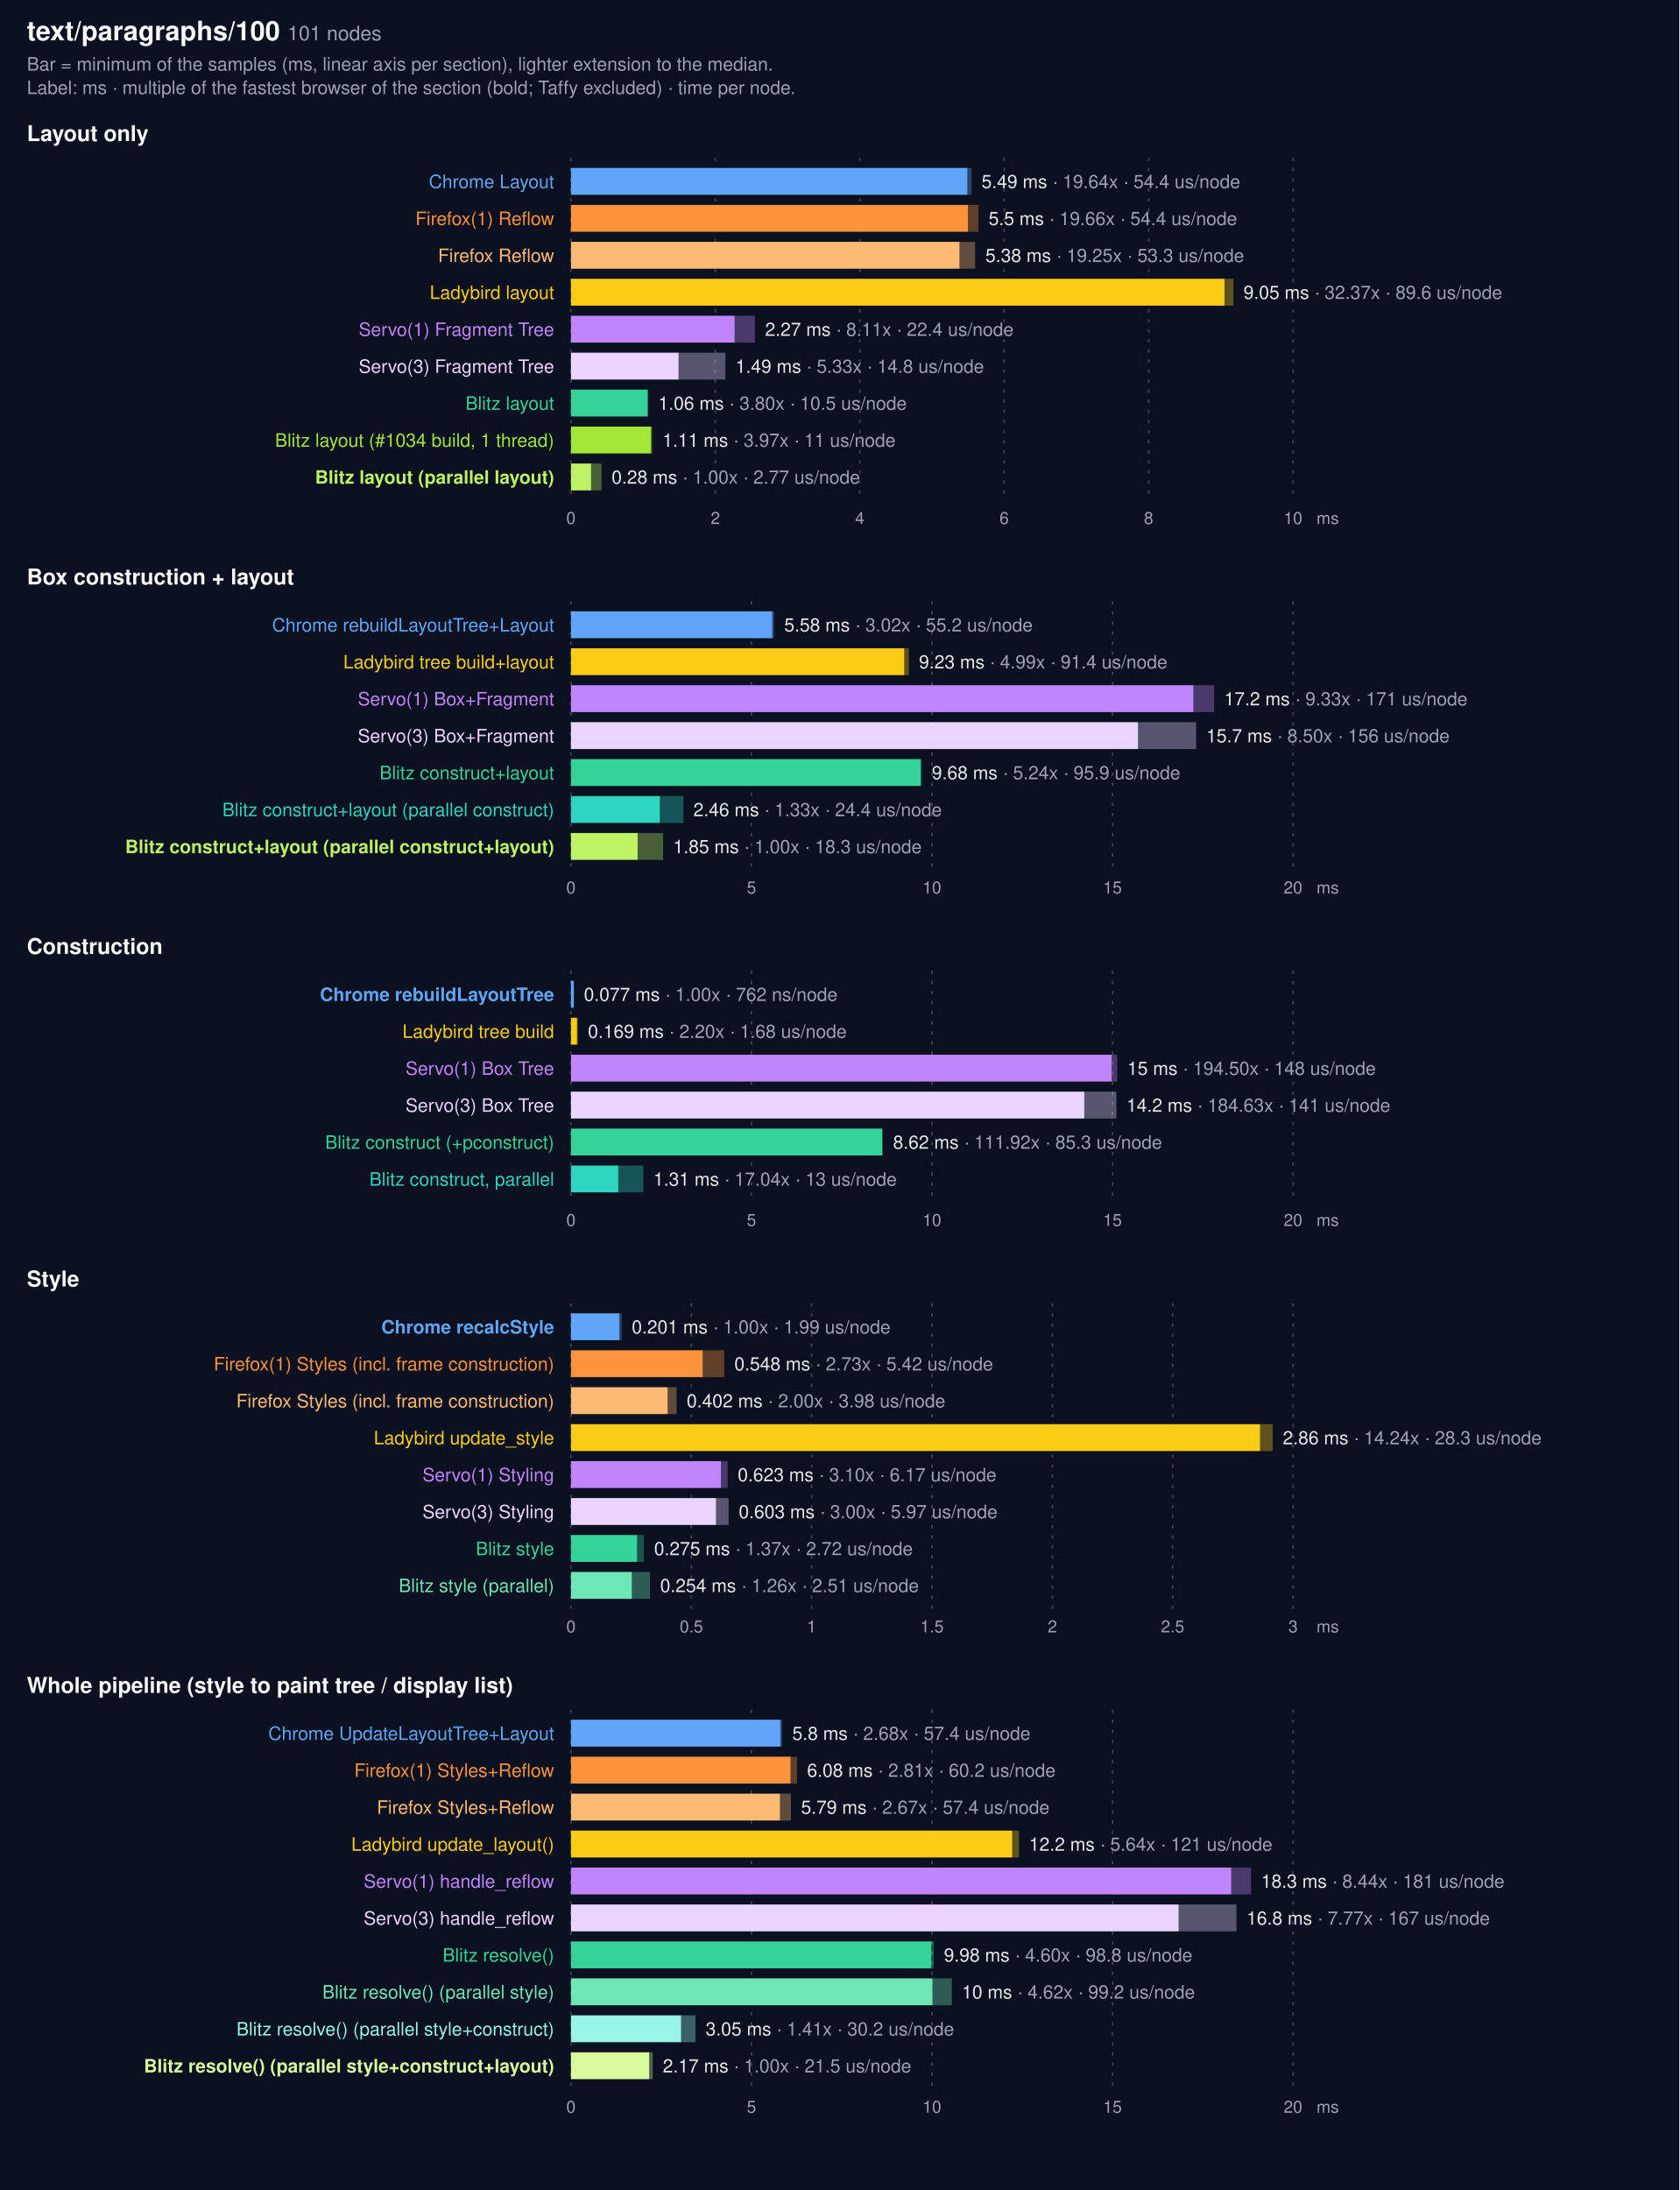
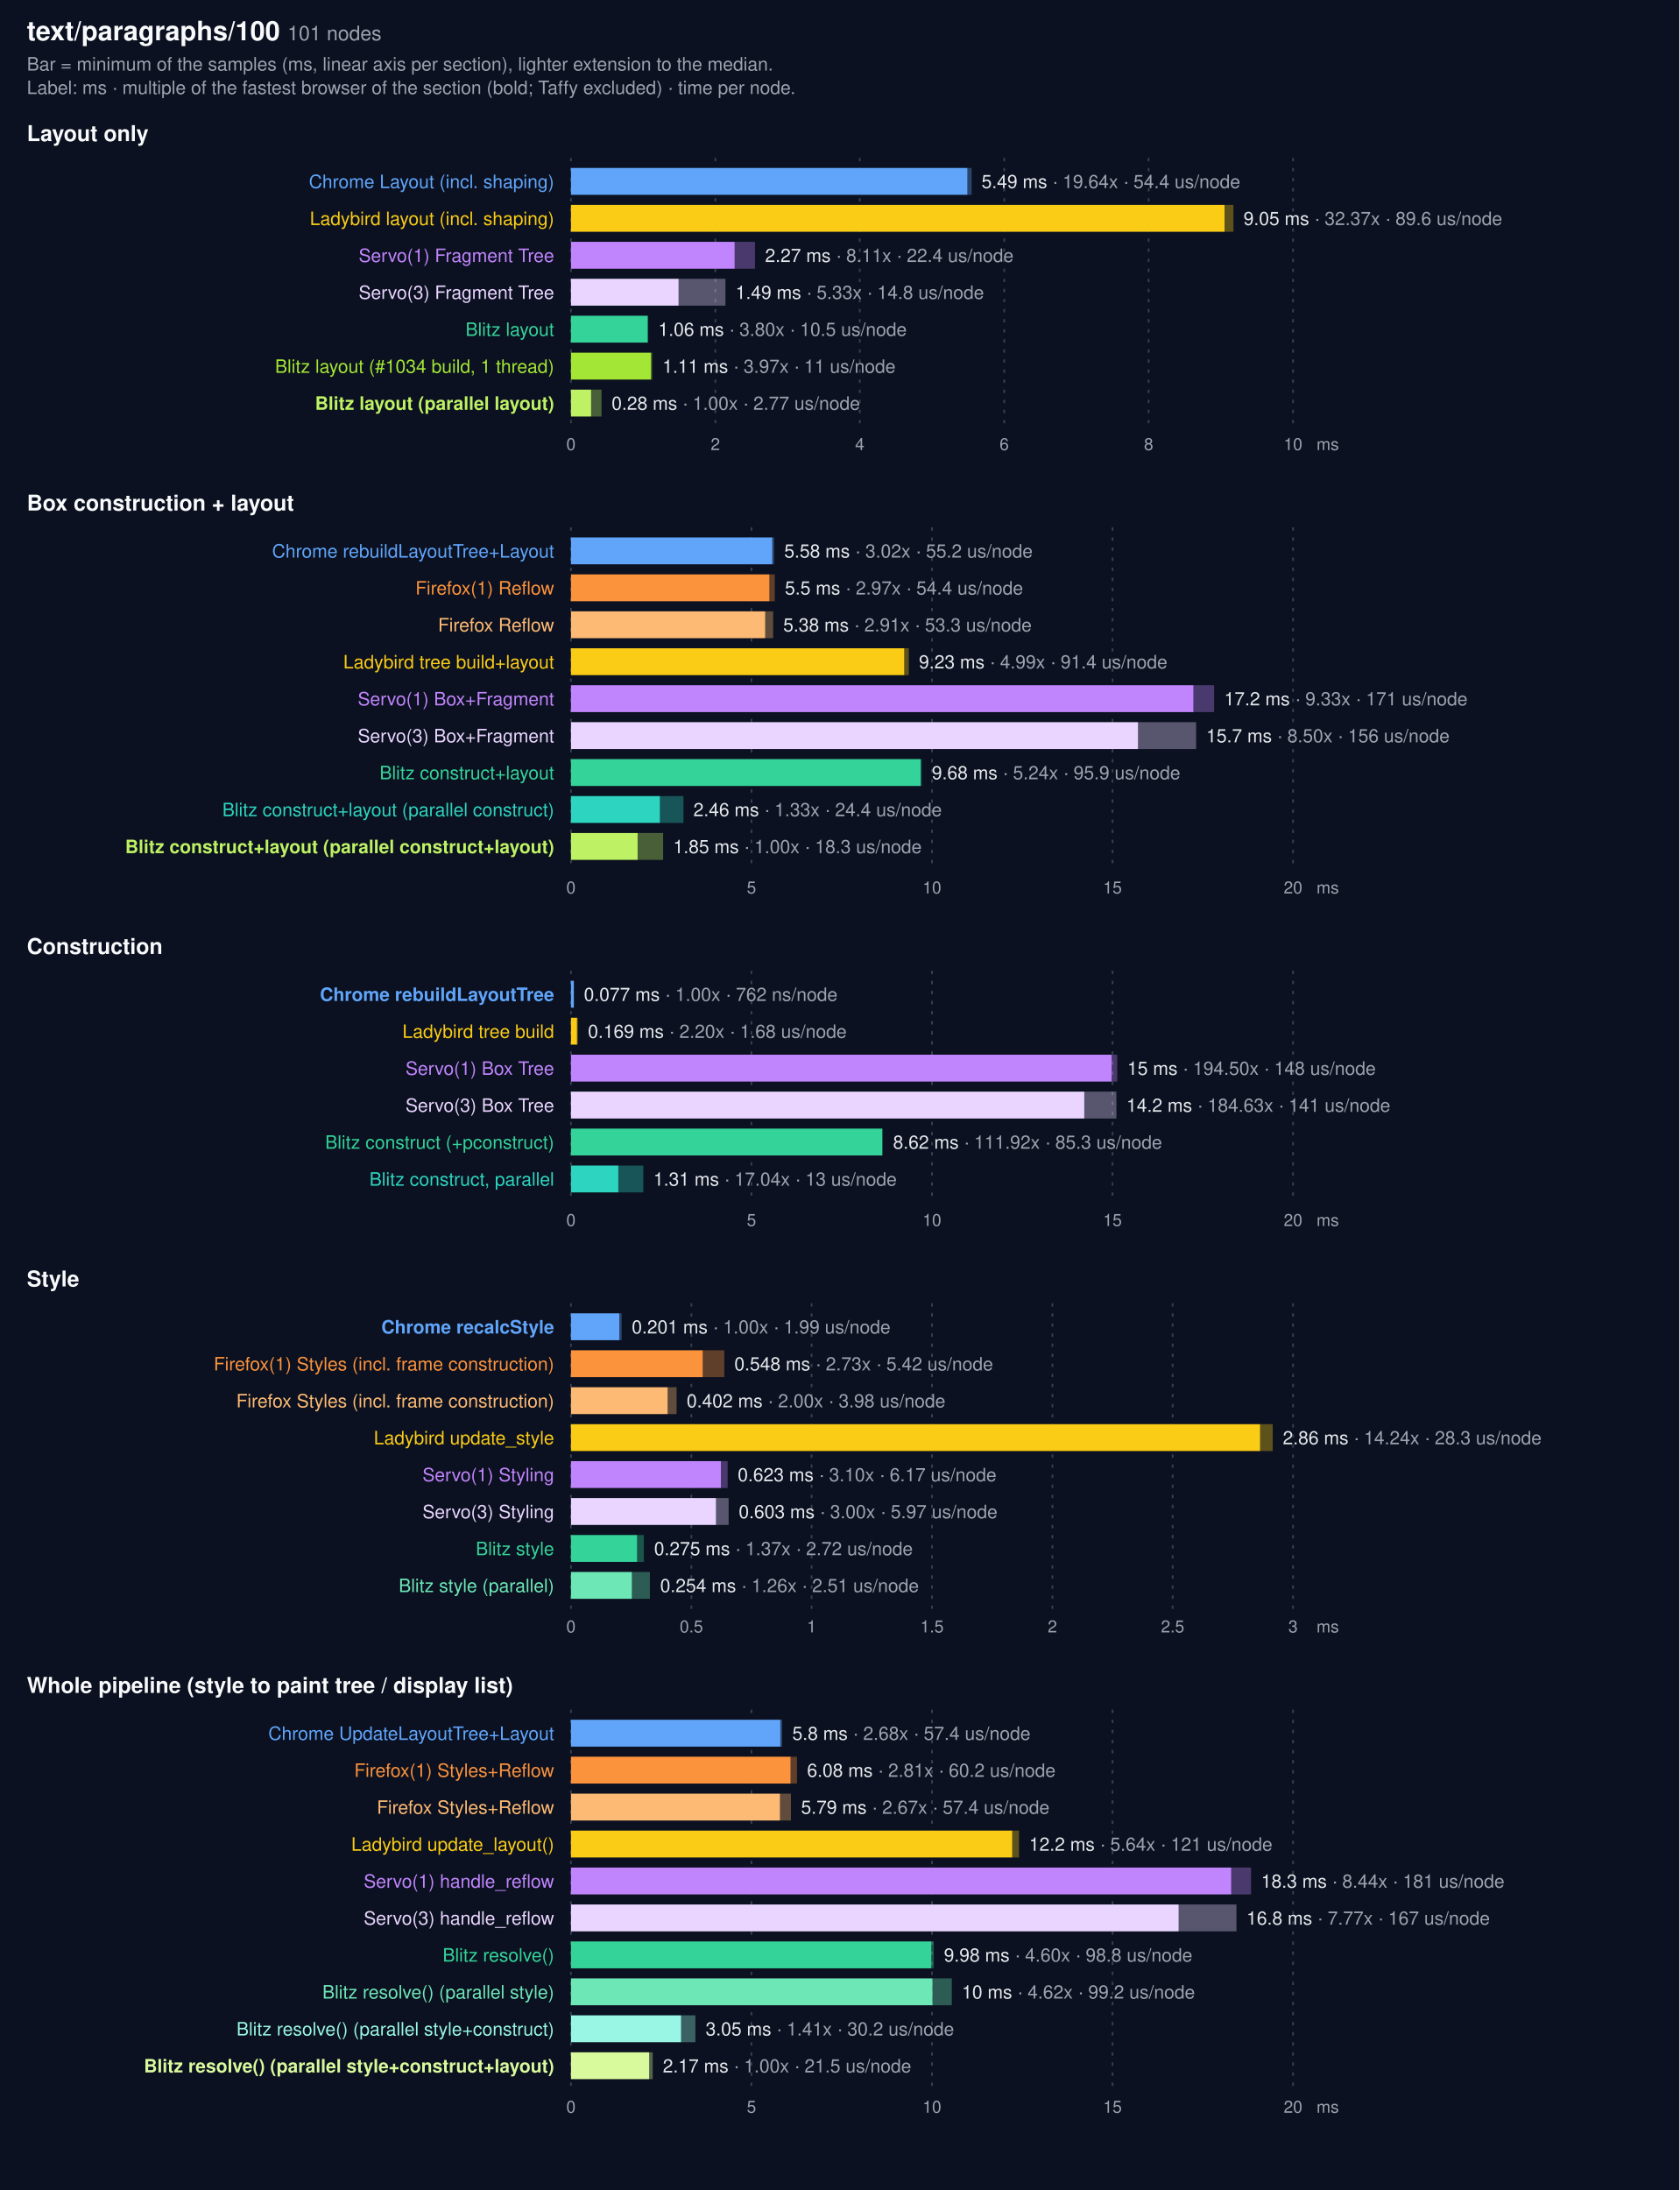
<svg xmlns="http://www.w3.org/2000/svg" width="1000" height="1304" viewBox="0 0 1000 1304" font-family="system-ui, -apple-system, Segoe UI, Helvetica, Arial, sans-serif">
  <rect width="1000" height="1304" fill="#0b1120" />
  <text x="16" y="24" fill="#f9fafb" font-size="16" font-weight="600">text/paragraphs/100 <tspan fill="#9ca3af" font-size="12" font-weight="400">101 nodes</tspan>
  </text>
  <text x="16" y="42" fill="#9ca3af" font-size="11">Bar = minimum of the samples (ms, linear axis per section), lighter extension to the median.</text>
  <text x="16" y="56" fill="#9ca3af" font-size="11">Label: ms · multiple of the fastest browser of the section (bold; Taffy excluded) · time per node.</text>
  <text x="16" y="84" fill="#f9fafb" font-size="13" font-weight="600">Layout only</text>
-   <line x1="340.0" x2="340.0" y1="94" y2="298" stroke="#374151" stroke-dasharray="2 4" />
-   <text x="340.0" y="312" fill="#9ca3af" font-size="10" text-anchor="middle">0</text>
-   <line x1="426.0" x2="426.0" y1="94" y2="298" stroke="#374151" stroke-dasharray="2 4" />
-   <text x="426.0" y="312" fill="#9ca3af" font-size="10" text-anchor="middle">2</text>
-   <line x1="512.0" x2="512.0" y1="94" y2="298" stroke="#374151" stroke-dasharray="2 4" />
-   <text x="512.0" y="312" fill="#9ca3af" font-size="10" text-anchor="middle">4</text>
-   <line x1="598.0" x2="598.0" y1="94" y2="298" stroke="#374151" stroke-dasharray="2 4" />
-   <text x="598.0" y="312" fill="#9ca3af" font-size="10" text-anchor="middle">6</text>
-   <line x1="684.0" x2="684.0" y1="94" y2="298" stroke="#374151" stroke-dasharray="2 4" />
-   <text x="684.0" y="312" fill="#9ca3af" font-size="10" text-anchor="middle">8</text>
-   <line x1="770.0" x2="770.0" y1="94" y2="298" stroke="#374151" stroke-dasharray="2 4" />
-   <text x="770.0" y="312" fill="#9ca3af" font-size="10" text-anchor="middle">10</text>
-   <text x="784" y="312" fill="#9ca3af" font-size="10">ms</text>
-   <text x="330" y="112" fill="#60a5fa" font-size="11" text-anchor="end">Chrome Layout</text>
+   <line x1="340.0" x2="340.0" y1="94" y2="254" stroke="#374151" stroke-dasharray="2 4" />
+   <text x="340.0" y="268" fill="#9ca3af" font-size="10" text-anchor="middle">0</text>
+   <line x1="426.0" x2="426.0" y1="94" y2="254" stroke="#374151" stroke-dasharray="2 4" />
+   <text x="426.0" y="268" fill="#9ca3af" font-size="10" text-anchor="middle">2</text>
+   <line x1="512.0" x2="512.0" y1="94" y2="254" stroke="#374151" stroke-dasharray="2 4" />
+   <text x="512.0" y="268" fill="#9ca3af" font-size="10" text-anchor="middle">4</text>
+   <line x1="598.0" x2="598.0" y1="94" y2="254" stroke="#374151" stroke-dasharray="2 4" />
+   <text x="598.0" y="268" fill="#9ca3af" font-size="10" text-anchor="middle">6</text>
+   <line x1="684.0" x2="684.0" y1="94" y2="254" stroke="#374151" stroke-dasharray="2 4" />
+   <text x="684.0" y="268" fill="#9ca3af" font-size="10" text-anchor="middle">8</text>
+   <line x1="770.0" x2="770.0" y1="94" y2="254" stroke="#374151" stroke-dasharray="2 4" />
+   <text x="770.0" y="268" fill="#9ca3af" font-size="10" text-anchor="middle">10</text>
+   <text x="784" y="268" fill="#9ca3af" font-size="10">ms</text>
+   <text x="330" y="112" fill="#60a5fa" font-size="11" text-anchor="end">Chrome Layout (incl. shaping)</text>
  <rect x="340" y="100" width="236.1" height="16" fill="#60a5fa" />
  <rect x="576.1" y="100" width="2.5" height="16" fill="#60a5fa" opacity="0.35" />
  <text x="584.5" y="112" fill="#e5e7eb" font-size="11">5.49 ms <tspan fill="#9ca3af">· 19.64x · 54.4 us/node</tspan>
  </text>
-   <text x="330" y="134" fill="#fb923c" font-size="11" text-anchor="end">Firefox(1) Reflow</text>
-   <rect x="340" y="122" width="236.4" height="16" fill="#fb923c" />
-   <rect x="576.4" y="122" width="6.3" height="16" fill="#fb923c" opacity="0.35" />
-   <text x="588.7" y="134" fill="#e5e7eb" font-size="11">5.5 ms <tspan fill="#9ca3af">· 19.66x · 54.4 us/node</tspan>
-   </text>
-   <text x="330" y="156" fill="#fdba74" font-size="11" text-anchor="end">Firefox Reflow</text>
-   <rect x="340" y="144" width="231.4" height="16" fill="#fdba74" />
-   <rect x="571.4" y="144" width="9.3" height="16" fill="#fdba74" opacity="0.35" />
-   <text x="586.8" y="156" fill="#e5e7eb" font-size="11">5.38 ms <tspan fill="#9ca3af">· 19.25x · 53.3 us/node</tspan>
-   </text>
-   <text x="330" y="178" fill="#facc15" font-size="11" text-anchor="end">Ladybird layout</text>
-   <rect x="340" y="166" width="389.2" height="16" fill="#facc15" />
-   <rect x="729.2" y="166" width="5.3" height="16" fill="#facc15" opacity="0.35" />
-   <text x="740.5" y="178" fill="#e5e7eb" font-size="11">9.05 ms <tspan fill="#9ca3af">· 32.37x · 89.6 us/node</tspan>
-   </text>
-   <text x="330" y="200" fill="#c084fc" font-size="11" text-anchor="end">Servo(1) Fragment Tree</text>
-   <rect x="340" y="188" width="97.5" height="16" fill="#c084fc" />
-   <rect x="437.5" y="188" width="12.1" height="16" fill="#c084fc" opacity="0.35" />
-   <text x="455.6" y="200" fill="#e5e7eb" font-size="11">2.27 ms <tspan fill="#9ca3af">· 8.11x · 22.4 us/node</tspan>
-   </text>
-   <text x="330" y="222" fill="#e9d5ff" font-size="11" text-anchor="end">Servo(3) Fragment Tree</text>
-   <rect x="340" y="210" width="64.1" height="16" fill="#e9d5ff" />
-   <rect x="404.1" y="210" width="27.9" height="16" fill="#e9d5ff" opacity="0.35" />
-   <text x="438.0" y="222" fill="#e5e7eb" font-size="11">1.49 ms <tspan fill="#9ca3af">· 5.33x · 14.8 us/node</tspan>
-   </text>
-   <text x="330" y="244" fill="#34d399" font-size="11" text-anchor="end">Blitz layout</text>
-   <rect x="340" y="232" width="45.7" height="16" fill="#34d399" />
-   <rect x="385.7" y="232" width="0.3" height="16" fill="#34d399" opacity="0.35" />
-   <text x="392.0" y="244" fill="#e5e7eb" font-size="11">1.06 ms <tspan fill="#9ca3af">· 3.80x · 10.5 us/node</tspan>
-   </text>
-   <text x="330" y="266" fill="#a3e635" font-size="11" text-anchor="end">Blitz layout (#1034 build, 1 thread)</text>
-   <rect x="340" y="254" width="47.7" height="16" fill="#a3e635" />
-   <rect x="387.7" y="254" width="0.7" height="16" fill="#a3e635" opacity="0.35" />
-   <text x="394.5" y="266" fill="#e5e7eb" font-size="11">1.11 ms <tspan fill="#9ca3af">· 3.97x · 11 us/node</tspan>
-   </text>
-   <text x="330" y="288" fill="#bef264" font-size="11" text-anchor="end" font-weight="700">Blitz layout (parallel layout)</text>
-   <rect x="340" y="276" width="12.0" height="16" fill="#bef264" />
-   <rect x="352.0" y="276" width="6.2" height="16" fill="#bef264" opacity="0.35" />
-   <text x="364.2" y="288" fill="#e5e7eb" font-size="11">0.28 ms <tspan fill="#9ca3af">· 1.00x · 2.77 us/node</tspan>
-   </text>
-   <text x="16" y="348" fill="#f9fafb" font-size="13" font-weight="600">Box construction + layout</text>
-   <line x1="340.0" x2="340.0" y1="358" y2="518" stroke="#374151" stroke-dasharray="2 4" />
+   <text x="330" y="134" fill="#facc15" font-size="11" text-anchor="end">Ladybird layout (incl. shaping)</text>
+   <rect x="340" y="122" width="389.2" height="16" fill="#facc15" />
+   <rect x="729.2" y="122" width="5.3" height="16" fill="#facc15" opacity="0.35" />
+   <text x="740.5" y="134" fill="#e5e7eb" font-size="11">9.05 ms <tspan fill="#9ca3af">· 32.37x · 89.6 us/node</tspan>
+   </text>
+   <text x="330" y="156" fill="#c084fc" font-size="11" text-anchor="end">Servo(1) Fragment Tree</text>
+   <rect x="340" y="144" width="97.5" height="16" fill="#c084fc" />
+   <rect x="437.5" y="144" width="12.1" height="16" fill="#c084fc" opacity="0.35" />
+   <text x="455.6" y="156" fill="#e5e7eb" font-size="11">2.27 ms <tspan fill="#9ca3af">· 8.11x · 22.4 us/node</tspan>
+   </text>
+   <text x="330" y="178" fill="#e9d5ff" font-size="11" text-anchor="end">Servo(3) Fragment Tree</text>
+   <rect x="340" y="166" width="64.1" height="16" fill="#e9d5ff" />
+   <rect x="404.1" y="166" width="27.9" height="16" fill="#e9d5ff" opacity="0.35" />
+   <text x="438.0" y="178" fill="#e5e7eb" font-size="11">1.49 ms <tspan fill="#9ca3af">· 5.33x · 14.8 us/node</tspan>
+   </text>
+   <text x="330" y="200" fill="#34d399" font-size="11" text-anchor="end">Blitz layout</text>
+   <rect x="340" y="188" width="45.7" height="16" fill="#34d399" />
+   <rect x="385.7" y="188" width="0.3" height="16" fill="#34d399" opacity="0.35" />
+   <text x="392.0" y="200" fill="#e5e7eb" font-size="11">1.06 ms <tspan fill="#9ca3af">· 3.80x · 10.5 us/node</tspan>
+   </text>
+   <text x="330" y="222" fill="#a3e635" font-size="11" text-anchor="end">Blitz layout (#1034 build, 1 thread)</text>
+   <rect x="340" y="210" width="47.7" height="16" fill="#a3e635" />
+   <rect x="387.7" y="210" width="0.7" height="16" fill="#a3e635" opacity="0.35" />
+   <text x="394.5" y="222" fill="#e5e7eb" font-size="11">1.11 ms <tspan fill="#9ca3af">· 3.97x · 11 us/node</tspan>
+   </text>
+   <text x="330" y="244" fill="#bef264" font-size="11" text-anchor="end" font-weight="700">Blitz layout (parallel layout)</text>
+   <rect x="340" y="232" width="12.0" height="16" fill="#bef264" />
+   <rect x="352.0" y="232" width="6.2" height="16" fill="#bef264" opacity="0.35" />
+   <text x="364.2" y="244" fill="#e5e7eb" font-size="11">0.28 ms <tspan fill="#9ca3af">· 1.00x · 2.77 us/node</tspan>
+   </text>
+   <text x="16" y="304" fill="#f9fafb" font-size="13" font-weight="600">Box construction + layout</text>
+   <line x1="340.0" x2="340.0" y1="314" y2="518" stroke="#374151" stroke-dasharray="2 4" />
  <text x="340.0" y="532" fill="#9ca3af" font-size="10" text-anchor="middle">0</text>
-   <line x1="447.5" x2="447.5" y1="358" y2="518" stroke="#374151" stroke-dasharray="2 4" />
+   <line x1="447.5" x2="447.5" y1="314" y2="518" stroke="#374151" stroke-dasharray="2 4" />
  <text x="447.5" y="532" fill="#9ca3af" font-size="10" text-anchor="middle">5</text>
-   <line x1="555.0" x2="555.0" y1="358" y2="518" stroke="#374151" stroke-dasharray="2 4" />
+   <line x1="555.0" x2="555.0" y1="314" y2="518" stroke="#374151" stroke-dasharray="2 4" />
  <text x="555.0" y="532" fill="#9ca3af" font-size="10" text-anchor="middle">10</text>
-   <line x1="662.5" x2="662.5" y1="358" y2="518" stroke="#374151" stroke-dasharray="2 4" />
+   <line x1="662.5" x2="662.5" y1="314" y2="518" stroke="#374151" stroke-dasharray="2 4" />
  <text x="662.5" y="532" fill="#9ca3af" font-size="10" text-anchor="middle">15</text>
-   <line x1="770.0" x2="770.0" y1="358" y2="518" stroke="#374151" stroke-dasharray="2 4" />
+   <line x1="770.0" x2="770.0" y1="314" y2="518" stroke="#374151" stroke-dasharray="2 4" />
  <text x="770.0" y="532" fill="#9ca3af" font-size="10" text-anchor="middle">20</text>
  <text x="784" y="532" fill="#9ca3af" font-size="10">ms</text>
-   <text x="330" y="376" fill="#60a5fa" font-size="11" text-anchor="end">Chrome rebuildLayoutTree+Layout</text>
-   <rect x="340" y="364" width="119.9" height="16" fill="#60a5fa" />
-   <rect x="459.9" y="364" width="1.1" height="16" fill="#60a5fa" opacity="0.35" />
-   <text x="467.0" y="376" fill="#e5e7eb" font-size="11">5.58 ms <tspan fill="#9ca3af">· 3.02x · 55.2 us/node</tspan>
+   <text x="330" y="332" fill="#60a5fa" font-size="11" text-anchor="end">Chrome rebuildLayoutTree+Layout</text>
+   <rect x="340" y="320" width="119.9" height="16" fill="#60a5fa" />
+   <rect x="459.9" y="320" width="1.1" height="16" fill="#60a5fa" opacity="0.35" />
+   <text x="467.0" y="332" fill="#e5e7eb" font-size="11">5.58 ms <tspan fill="#9ca3af">· 3.02x · 55.2 us/node</tspan>
+   </text>
+   <text x="330" y="354" fill="#fb923c" font-size="11" text-anchor="end">Firefox(1) Reflow</text>
+   <rect x="340" y="342" width="118.2" height="16" fill="#fb923c" />
+   <rect x="458.2" y="342" width="3.2" height="16" fill="#fb923c" opacity="0.35" />
+   <text x="467.4" y="354" fill="#e5e7eb" font-size="11">5.5 ms <tspan fill="#9ca3af">· 2.97x · 54.4 us/node</tspan>
+   </text>
+   <text x="330" y="376" fill="#fdba74" font-size="11" text-anchor="end">Firefox Reflow</text>
+   <rect x="340" y="364" width="115.7" height="16" fill="#fdba74" />
+   <rect x="455.7" y="364" width="4.7" height="16" fill="#fdba74" opacity="0.35" />
+   <text x="466.4" y="376" fill="#e5e7eb" font-size="11">5.38 ms <tspan fill="#9ca3af">· 2.91x · 53.3 us/node</tspan>
  </text>
  <text x="330" y="398" fill="#facc15" font-size="11" text-anchor="end">Ladybird tree build+layout</text>
  <rect x="340" y="386" width="198.5" height="16" fill="#facc15" />
  <rect x="538.5" y="386" width="2.7" height="16" fill="#facc15" opacity="0.35" />
  <text x="547.2" y="398" fill="#e5e7eb" font-size="11">9.23 ms <tspan fill="#9ca3af">· 4.99x · 91.4 us/node</tspan>
  </text>
  <text x="330" y="420" fill="#c084fc" font-size="11" text-anchor="end">Servo(1) Box+Fragment</text>
  <rect x="340" y="408" width="370.7" height="16" fill="#c084fc" />
  <rect x="710.7" y="408" width="12.3" height="16" fill="#c084fc" opacity="0.35" />
  <text x="729.0" y="420" fill="#e5e7eb" font-size="11">17.2 ms <tspan fill="#9ca3af">· 9.33x · 171 us/node</tspan>
  </text>
  <text x="330" y="442" fill="#e9d5ff" font-size="11" text-anchor="end">Servo(3) Box+Fragment</text>
  <rect x="340" y="430" width="337.7" height="16" fill="#e9d5ff" />
  <rect x="677.7" y="430" width="34.6" height="16" fill="#e9d5ff" opacity="0.35" />
  <text x="718.3" y="442" fill="#e5e7eb" font-size="11">15.7 ms <tspan fill="#9ca3af">· 8.50x · 156 us/node</tspan>
  </text>
  <text x="330" y="464" fill="#34d399" font-size="11" text-anchor="end">Blitz construct+layout</text>
  <rect x="340" y="452" width="208.2" height="16" fill="#34d399" />
  <rect x="548.2" y="452" width="0.7" height="16" fill="#34d399" opacity="0.35" />
  <text x="554.9" y="464" fill="#e5e7eb" font-size="11">9.68 ms <tspan fill="#9ca3af">· 5.24x · 95.9 us/node</tspan>
  </text>
  <text x="330" y="486" fill="#2dd4bf" font-size="11" text-anchor="end">Blitz construct+layout (parallel construct)</text>
  <rect x="340" y="474" width="53.0" height="16" fill="#2dd4bf" />
  <rect x="393.0" y="474" width="14.0" height="16" fill="#2dd4bf" opacity="0.35" />
  <text x="412.9" y="486" fill="#e5e7eb" font-size="11">2.46 ms <tspan fill="#9ca3af">· 1.33x · 24.4 us/node</tspan>
  </text>
  <text x="330" y="508" fill="#bef264" font-size="11" text-anchor="end" font-weight="700">Blitz construct+layout (parallel construct+layout)</text>
  <rect x="340" y="496" width="39.7" height="16" fill="#bef264" />
  <rect x="379.7" y="496" width="15.2" height="16" fill="#bef264" opacity="0.35" />
  <text x="400.9" y="508" fill="#e5e7eb" font-size="11">1.85 ms <tspan fill="#9ca3af">· 1.00x · 18.3 us/node</tspan>
  </text>
  <text x="16" y="568" fill="#f9fafb" font-size="13" font-weight="600">Construction</text>
  <line x1="340.0" x2="340.0" y1="578" y2="716" stroke="#374151" stroke-dasharray="2 4" />
  <text x="340.0" y="730" fill="#9ca3af" font-size="10" text-anchor="middle">0</text>
  <line x1="447.5" x2="447.5" y1="578" y2="716" stroke="#374151" stroke-dasharray="2 4" />
  <text x="447.5" y="730" fill="#9ca3af" font-size="10" text-anchor="middle">5</text>
  <line x1="555.0" x2="555.0" y1="578" y2="716" stroke="#374151" stroke-dasharray="2 4" />
  <text x="555.0" y="730" fill="#9ca3af" font-size="10" text-anchor="middle">10</text>
  <line x1="662.5" x2="662.5" y1="578" y2="716" stroke="#374151" stroke-dasharray="2 4" />
  <text x="662.5" y="730" fill="#9ca3af" font-size="10" text-anchor="middle">15</text>
  <line x1="770.0" x2="770.0" y1="578" y2="716" stroke="#374151" stroke-dasharray="2 4" />
  <text x="770.0" y="730" fill="#9ca3af" font-size="10" text-anchor="middle">20</text>
  <text x="784" y="730" fill="#9ca3af" font-size="10">ms</text>
  <text x="330" y="596" fill="#60a5fa" font-size="11" text-anchor="end" font-weight="700">Chrome rebuildLayoutTree</text>
  <rect x="340" y="584" width="1.7" height="16" fill="#60a5fa" />
  <rect x="341.7" y="584" width="0.1" height="16" fill="#60a5fa" opacity="0.35" />
  <text x="347.7" y="596" fill="#e5e7eb" font-size="11">0.077 ms <tspan fill="#9ca3af">· 1.00x · 762 ns/node</tspan>
  </text>
  <text x="330" y="618" fill="#facc15" font-size="11" text-anchor="end">Ladybird tree build</text>
  <rect x="340" y="606" width="3.6" height="16" fill="#facc15" />
  <rect x="343.6" y="606" width="0.5" height="16" fill="#facc15" opacity="0.35" />
  <text x="350.1" y="618" fill="#e5e7eb" font-size="11">0.169 ms <tspan fill="#9ca3af">· 2.20x · 1.68 us/node</tspan>
  </text>
  <text x="330" y="640" fill="#c084fc" font-size="11" text-anchor="end">Servo(1) Box Tree</text>
  <rect x="340" y="628" width="322.0" height="16" fill="#c084fc" />
  <rect x="662.0" y="628" width="3.3" height="16" fill="#c084fc" opacity="0.35" />
  <text x="671.3" y="640" fill="#e5e7eb" font-size="11">15 ms <tspan fill="#9ca3af">· 194.50x · 148 us/node</tspan>
  </text>
  <text x="330" y="662" fill="#e9d5ff" font-size="11" text-anchor="end">Servo(3) Box Tree</text>
  <rect x="340" y="650" width="305.7" height="16" fill="#e9d5ff" />
  <rect x="645.7" y="650" width="19.1" height="16" fill="#e9d5ff" opacity="0.35" />
  <text x="670.8" y="662" fill="#e5e7eb" font-size="11">14.2 ms <tspan fill="#9ca3af">· 184.63x · 141 us/node</tspan>
  </text>
  <text x="330" y="684" fill="#34d399" font-size="11" text-anchor="end">Blitz construct (+pconstruct)</text>
  <rect x="340" y="672" width="185.3" height="16" fill="#34d399" />
  <rect x="525.3" y="672" width="0.5" height="16" fill="#34d399" opacity="0.35" />
  <text x="531.8" y="684" fill="#e5e7eb" font-size="11">8.62 ms <tspan fill="#9ca3af">· 111.92x · 85.3 us/node</tspan>
  </text>
  <text x="330" y="706" fill="#2dd4bf" font-size="11" text-anchor="end">Blitz construct, parallel</text>
  <rect x="340" y="694" width="28.2" height="16" fill="#2dd4bf" />
  <rect x="368.2" y="694" width="14.9" height="16" fill="#2dd4bf" opacity="0.35" />
  <text x="389.1" y="706" fill="#e5e7eb" font-size="11">1.31 ms <tspan fill="#9ca3af">· 17.04x · 13 us/node</tspan>
  </text>
  <text x="16" y="766" fill="#f9fafb" font-size="13" font-weight="600">Style</text>
  <line x1="340.0" x2="340.0" y1="776" y2="958" stroke="#374151" stroke-dasharray="2 4" />
  <text x="340.0" y="972" fill="#9ca3af" font-size="10" text-anchor="middle">0</text>
  <line x1="411.7" x2="411.7" y1="776" y2="958" stroke="#374151" stroke-dasharray="2 4" />
  <text x="411.7" y="972" fill="#9ca3af" font-size="10" text-anchor="middle">0.5</text>
  <line x1="483.3" x2="483.3" y1="776" y2="958" stroke="#374151" stroke-dasharray="2 4" />
  <text x="483.3" y="972" fill="#9ca3af" font-size="10" text-anchor="middle">1</text>
  <line x1="555.0" x2="555.0" y1="776" y2="958" stroke="#374151" stroke-dasharray="2 4" />
  <text x="555.0" y="972" fill="#9ca3af" font-size="10" text-anchor="middle">1.5</text>
  <line x1="626.7" x2="626.7" y1="776" y2="958" stroke="#374151" stroke-dasharray="2 4" />
  <text x="626.7" y="972" fill="#9ca3af" font-size="10" text-anchor="middle">2</text>
  <line x1="698.3" x2="698.3" y1="776" y2="958" stroke="#374151" stroke-dasharray="2 4" />
  <text x="698.3" y="972" fill="#9ca3af" font-size="10" text-anchor="middle">2.5</text>
  <line x1="770.0" x2="770.0" y1="776" y2="958" stroke="#374151" stroke-dasharray="2 4" />
  <text x="770.0" y="972" fill="#9ca3af" font-size="10" text-anchor="middle">3</text>
  <text x="784" y="972" fill="#9ca3af" font-size="10">ms</text>
  <text x="330" y="794" fill="#60a5fa" font-size="11" text-anchor="end" font-weight="700">Chrome recalcStyle</text>
  <rect x="340" y="782" width="28.8" height="16" fill="#60a5fa" />
  <rect x="368.8" y="782" width="1.4" height="16" fill="#60a5fa" opacity="0.35" />
  <text x="376.2" y="794" fill="#e5e7eb" font-size="11">0.201 ms <tspan fill="#9ca3af">· 1.00x · 1.99 us/node</tspan>
  </text>
  <text x="330" y="816" fill="#fb923c" font-size="11" text-anchor="end">Firefox(1) Styles (incl. frame construction)</text>
  <rect x="340" y="804" width="78.5" height="16" fill="#fb923c" />
  <rect x="418.5" y="804" width="12.8" height="16" fill="#fb923c" opacity="0.35" />
  <text x="437.3" y="816" fill="#e5e7eb" font-size="11">0.548 ms <tspan fill="#9ca3af">· 2.73x · 5.42 us/node</tspan>
  </text>
  <text x="330" y="838" fill="#fdba74" font-size="11" text-anchor="end">Firefox Styles (incl. frame construction)</text>
  <rect x="340" y="826" width="57.6" height="16" fill="#fdba74" />
  <rect x="397.6" y="826" width="5.3" height="16" fill="#fdba74" opacity="0.35" />
  <text x="408.9" y="838" fill="#e5e7eb" font-size="11">0.402 ms <tspan fill="#9ca3af">· 2.00x · 3.98 us/node</tspan>
  </text>
  <text x="330" y="860" fill="#facc15" font-size="11" text-anchor="end">Ladybird update_style</text>
  <rect x="340" y="848" width="410.4" height="16" fill="#facc15" />
  <rect x="750.4" y="848" width="7.5" height="16" fill="#facc15" opacity="0.35" />
  <text x="763.9" y="860" fill="#e5e7eb" font-size="11">2.86 ms <tspan fill="#9ca3af">· 14.24x · 28.3 us/node</tspan>
  </text>
  <text x="330" y="882" fill="#c084fc" font-size="11" text-anchor="end">Servo(1) Styling</text>
  <rect x="340" y="870" width="89.3" height="16" fill="#c084fc" />
  <rect x="429.3" y="870" width="4.0" height="16" fill="#c084fc" opacity="0.35" />
  <text x="439.3" y="882" fill="#e5e7eb" font-size="11">0.623 ms <tspan fill="#9ca3af">· 3.10x · 6.17 us/node</tspan>
  </text>
  <text x="330" y="904" fill="#e9d5ff" font-size="11" text-anchor="end">Servo(3) Styling</text>
  <rect x="340" y="892" width="86.4" height="16" fill="#e9d5ff" />
  <rect x="426.4" y="892" width="7.5" height="16" fill="#e9d5ff" opacity="0.35" />
  <text x="439.9" y="904" fill="#e5e7eb" font-size="11">0.603 ms <tspan fill="#9ca3af">· 3.00x · 5.97 us/node</tspan>
  </text>
  <text x="330" y="926" fill="#34d399" font-size="11" text-anchor="end">Blitz style</text>
  <rect x="340" y="914" width="39.4" height="16" fill="#34d399" />
  <rect x="379.4" y="914" width="4.0" height="16" fill="#34d399" opacity="0.35" />
  <text x="389.5" y="926" fill="#e5e7eb" font-size="11">0.275 ms <tspan fill="#9ca3af">· 1.37x · 2.72 us/node</tspan>
  </text>
  <text x="330" y="948" fill="#6ee7b7" font-size="11" text-anchor="end">Blitz style (parallel)</text>
  <rect x="340" y="936" width="36.3" height="16" fill="#6ee7b7" />
  <rect x="376.3" y="936" width="10.7" height="16" fill="#6ee7b7" opacity="0.35" />
  <text x="393.1" y="948" fill="#e5e7eb" font-size="11">0.254 ms <tspan fill="#9ca3af">· 1.26x · 2.51 us/node</tspan>
  </text>
  <text x="16" y="1008" fill="#f9fafb" font-size="13" font-weight="600">Whole pipeline (style to paint tree / display list)</text>
  <line x1="340.0" x2="340.0" y1="1018" y2="1244" stroke="#374151" stroke-dasharray="2 4" />
  <text x="340.0" y="1258" fill="#9ca3af" font-size="10" text-anchor="middle">0</text>
  <line x1="447.5" x2="447.5" y1="1018" y2="1244" stroke="#374151" stroke-dasharray="2 4" />
  <text x="447.5" y="1258" fill="#9ca3af" font-size="10" text-anchor="middle">5</text>
  <line x1="555.0" x2="555.0" y1="1018" y2="1244" stroke="#374151" stroke-dasharray="2 4" />
  <text x="555.0" y="1258" fill="#9ca3af" font-size="10" text-anchor="middle">10</text>
  <line x1="662.5" x2="662.5" y1="1018" y2="1244" stroke="#374151" stroke-dasharray="2 4" />
  <text x="662.5" y="1258" fill="#9ca3af" font-size="10" text-anchor="middle">15</text>
  <line x1="770.0" x2="770.0" y1="1018" y2="1244" stroke="#374151" stroke-dasharray="2 4" />
  <text x="770.0" y="1258" fill="#9ca3af" font-size="10" text-anchor="middle">20</text>
  <text x="784" y="1258" fill="#9ca3af" font-size="10">ms</text>
  <text x="330" y="1036" fill="#60a5fa" font-size="11" text-anchor="end">Chrome UpdateLayoutTree+Layout</text>
  <rect x="340" y="1024" width="124.7" height="16" fill="#60a5fa" />
  <rect x="464.7" y="1024" width="1.1" height="16" fill="#60a5fa" opacity="0.35" />
  <text x="471.8" y="1036" fill="#e5e7eb" font-size="11">5.8 ms <tspan fill="#9ca3af">· 2.68x · 57.4 us/node</tspan>
  </text>
  <text x="330" y="1058" fill="#fb923c" font-size="11" text-anchor="end">Firefox(1) Styles+Reflow</text>
  <rect x="340" y="1046" width="130.8" height="16" fill="#fb923c" />
  <rect x="470.8" y="1046" width="3.8" height="16" fill="#fb923c" opacity="0.35" />
  <text x="480.6" y="1058" fill="#e5e7eb" font-size="11">6.08 ms <tspan fill="#9ca3af">· 2.81x · 60.2 us/node</tspan>
  </text>
  <text x="330" y="1080" fill="#fdba74" font-size="11" text-anchor="end">Firefox Styles+Reflow</text>
  <rect x="340" y="1068" width="124.5" height="16" fill="#fdba74" />
  <rect x="464.5" y="1068" width="6.5" height="16" fill="#fdba74" opacity="0.35" />
  <text x="477.0" y="1080" fill="#e5e7eb" font-size="11">5.79 ms <tspan fill="#9ca3af">· 2.67x · 57.4 us/node</tspan>
  </text>
  <text x="330" y="1102" fill="#facc15" font-size="11" text-anchor="end">Ladybird update_layout()</text>
  <rect x="340" y="1090" width="262.8" height="16" fill="#facc15" />
  <rect x="602.8" y="1090" width="4.0" height="16" fill="#facc15" opacity="0.35" />
  <text x="612.8" y="1102" fill="#e5e7eb" font-size="11">12.2 ms <tspan fill="#9ca3af">· 5.64x · 121 us/node</tspan>
  </text>
  <text x="330" y="1124" fill="#c084fc" font-size="11" text-anchor="end">Servo(1) handle_reflow</text>
  <rect x="340" y="1112" width="393.2" height="16" fill="#c084fc" />
  <rect x="733.2" y="1112" width="11.8" height="16" fill="#c084fc" opacity="0.35" />
  <text x="751.0" y="1124" fill="#e5e7eb" font-size="11">18.3 ms <tspan fill="#9ca3af">· 8.44x · 181 us/node</tspan>
  </text>
  <text x="330" y="1146" fill="#e9d5ff" font-size="11" text-anchor="end">Servo(3) handle_reflow</text>
  <rect x="340" y="1134" width="361.9" height="16" fill="#e9d5ff" />
  <rect x="701.9" y="1134" width="34.4" height="16" fill="#e9d5ff" opacity="0.35" />
  <text x="742.3" y="1146" fill="#e5e7eb" font-size="11">16.8 ms <tspan fill="#9ca3af">· 7.77x · 167 us/node</tspan>
  </text>
  <text x="330" y="1168" fill="#34d399" font-size="11" text-anchor="end">Blitz resolve()</text>
  <rect x="340" y="1156" width="214.6" height="16" fill="#34d399" />
  <rect x="554.6" y="1156" width="1.5" height="16" fill="#34d399" opacity="0.35" />
  <text x="562.1" y="1168" fill="#e5e7eb" font-size="11">9.98 ms <tspan fill="#9ca3af">· 4.60x · 98.8 us/node</tspan>
  </text>
  <text x="330" y="1190" fill="#6ee7b7" font-size="11" text-anchor="end">Blitz resolve() (parallel style)</text>
  <rect x="340" y="1178" width="215.3" height="16" fill="#6ee7b7" />
  <rect x="555.3" y="1178" width="11.5" height="16" fill="#6ee7b7" opacity="0.35" />
  <text x="572.8" y="1190" fill="#e5e7eb" font-size="11">10 ms <tspan fill="#9ca3af">· 4.62x · 99.2 us/node</tspan>
  </text>
  <text x="330" y="1212" fill="#99f6e4" font-size="11" text-anchor="end">Blitz resolve() (parallel style+construct)</text>
  <rect x="340" y="1200" width="65.6" height="16" fill="#99f6e4" />
  <rect x="405.6" y="1200" width="8.5" height="16" fill="#99f6e4" opacity="0.35" />
  <text x="420.2" y="1212" fill="#e5e7eb" font-size="11">3.05 ms <tspan fill="#9ca3af">· 1.41x · 30.2 us/node</tspan>
  </text>
  <text x="330" y="1234" fill="#d9f99d" font-size="11" text-anchor="end" font-weight="700">Blitz resolve() (parallel style+construct+layout)</text>
  <rect x="340" y="1222" width="46.6" height="16" fill="#d9f99d" />
  <rect x="386.6" y="1222" width="2.1" height="16" fill="#d9f99d" opacity="0.35" />
  <text x="394.7" y="1234" fill="#e5e7eb" font-size="11">2.17 ms <tspan fill="#9ca3af">· 1.00x · 21.5 us/node</tspan>
  </text>
</svg>
